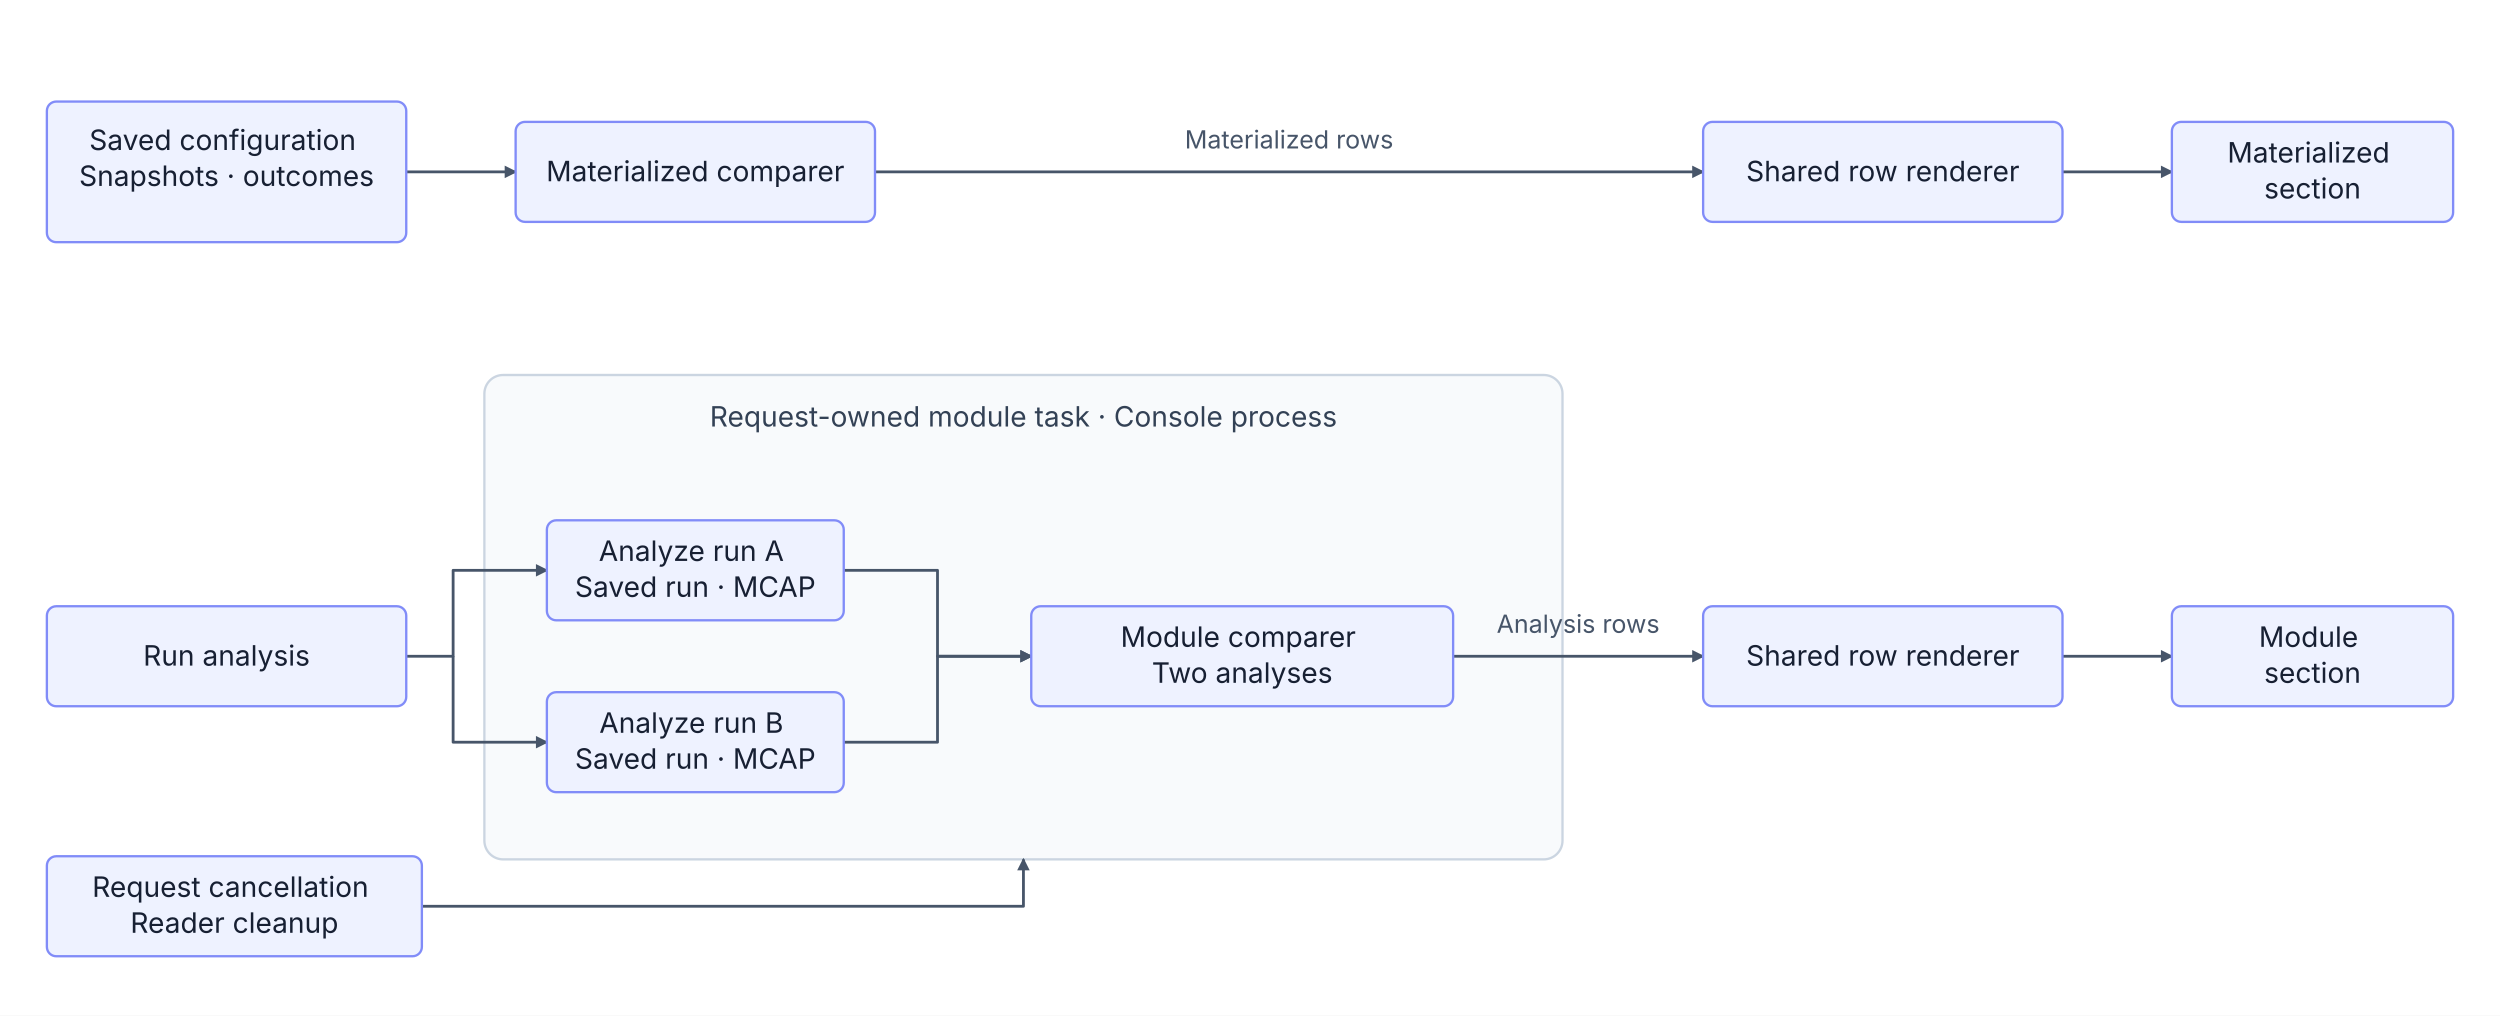
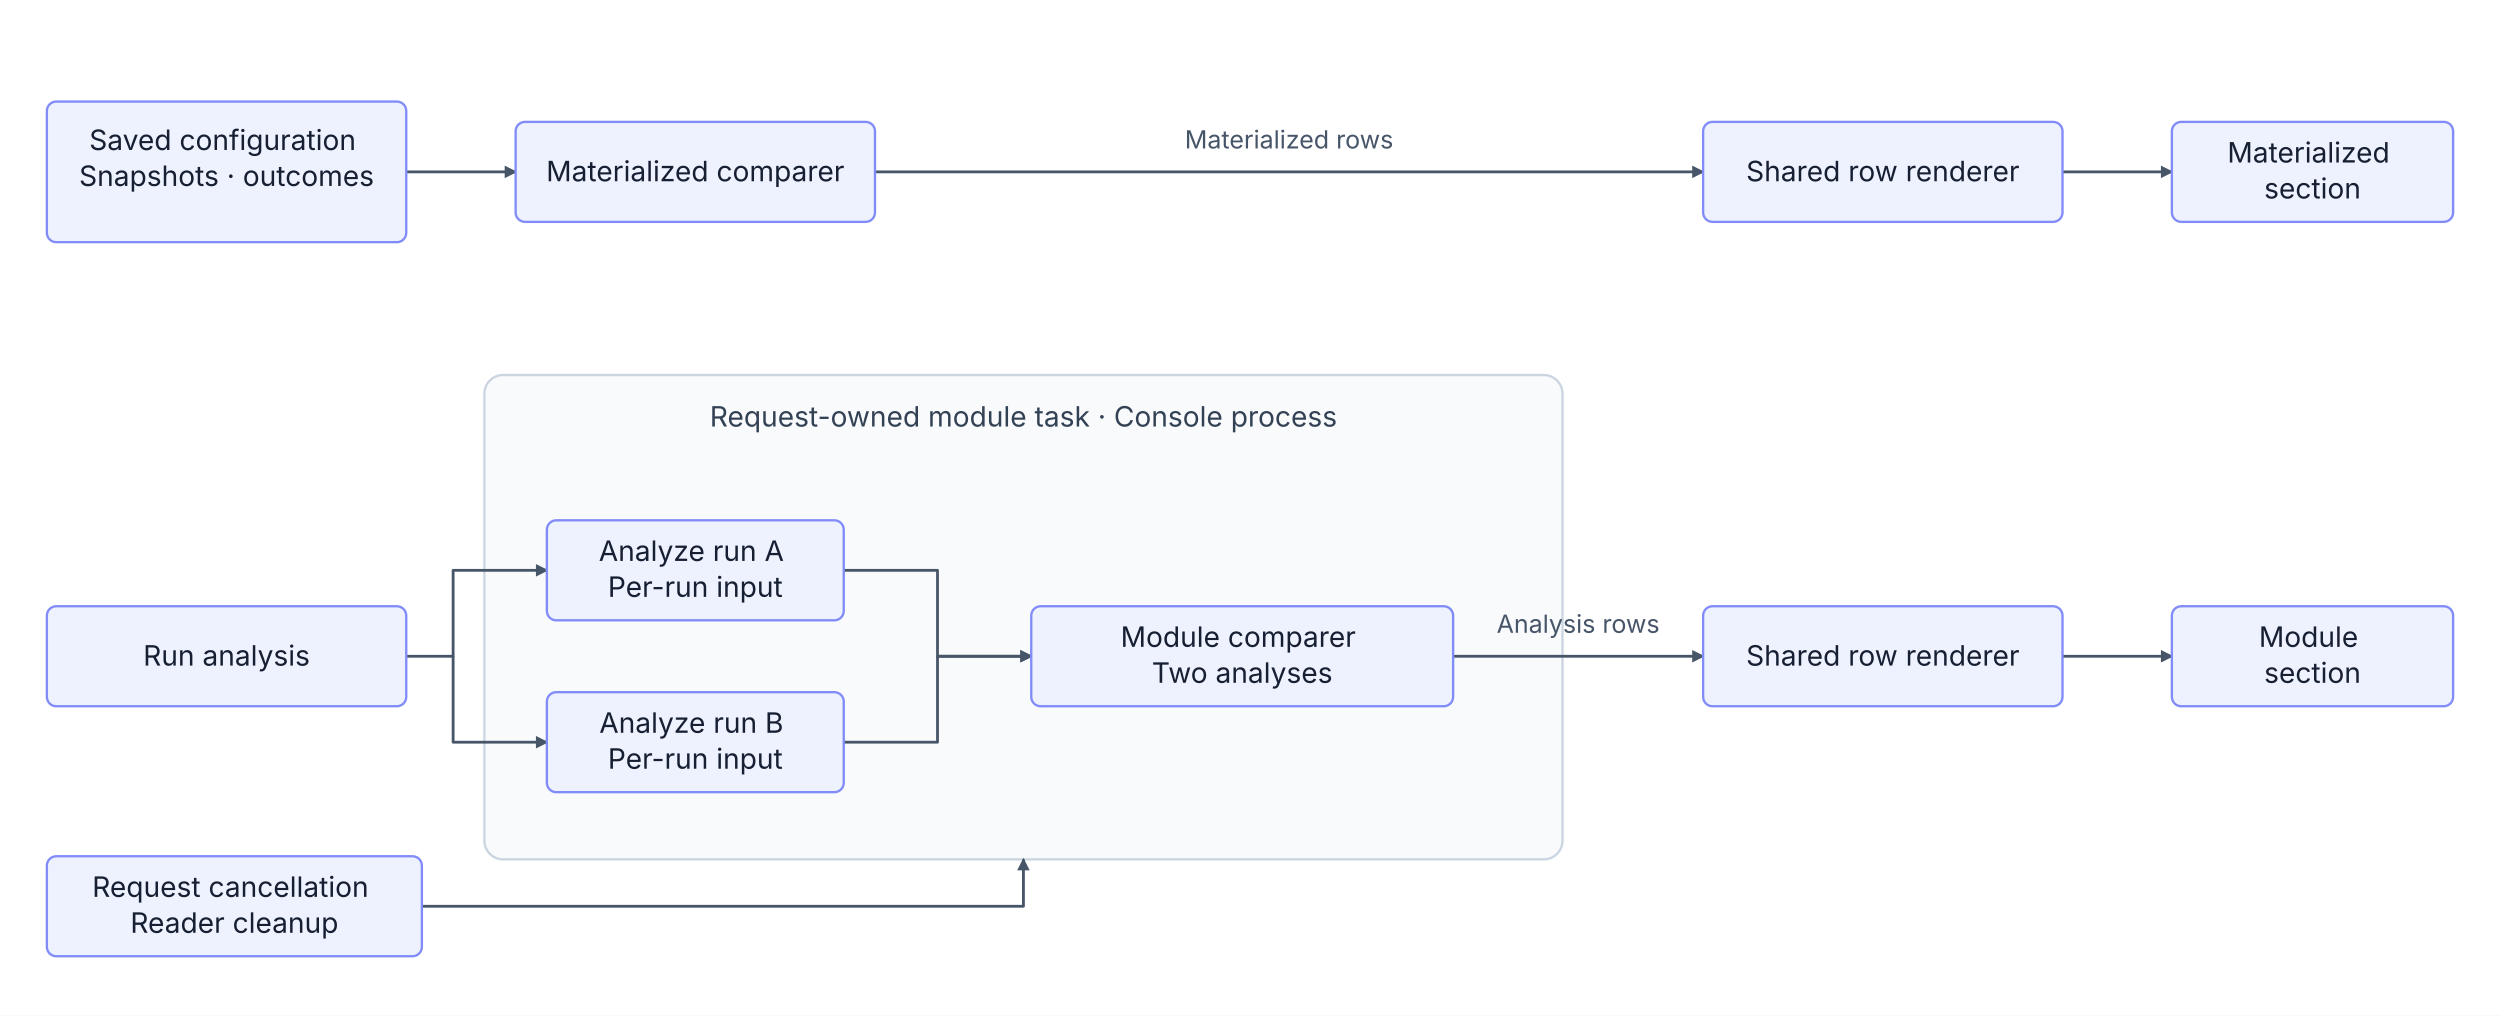
<svg xmlns="http://www.w3.org/2000/svg" width="1600" height="650" viewBox="0 0 1600 650" role="img" aria-labelledby="title desc">
  <defs>
    <marker id="arrow" markerWidth="10" markerHeight="10" refX="8" refY="5" orient="auto" markerUnits="userSpaceOnUse">
      <path d="M1 1 L9 5 L1 9 Z" fill="#475569" />
    </marker>
    <style>.node{fill:#eef2ff;stroke:#818cf8;stroke-width:1.5}.text{font:18px ui-sans-serif,system-ui,-apple-system,'Segoe UI',sans-serif;fill:#172033;text-anchor:middle}.group{font:18px ui-sans-serif,system-ui,-apple-system,'Segoe UI',sans-serif;fill:#334155;text-anchor:middle}.label{font:16px ui-sans-serif,system-ui,-apple-system,'Segoe UI',sans-serif;fill:#475569;text-anchor:middle}.edge{fill:none;stroke:#475569;stroke-width:1.8;stroke-linejoin:round;marker-end:url(#arrow)}</style>
  </defs>
  <rect width="1600" height="650" fill="white" />
  <rect x="310" y="240" width="690" height="310" rx="12" fill="#f8fafc" stroke="#cbd5e1" stroke-width="1.5" />
  <text class="group" x="655" y="273">Request-owned module task · Console process</text>
  <path class="edge" d="M260 110 H330" />
  <path class="edge" d="M560 110 H1090" />
  <path class="edge" d="M1320 110 H1390" />
  <path class="edge" d="M260 420 H290 V365 H350" />
  <path class="edge" d="M290 420 V475 H350" />
  <path class="edge" d="M540 365 H600 V420 H660" />
  <path class="edge" d="M540 475 H600 V420 H660" />
  <path class="edge" d="M930 420 H1090" />
  <path class="edge" d="M1320 420 H1390" />
  <path class="edge" d="M150 580 H655 V550" />
  <rect class="node" x="30" y="65" width="230" height="90" rx="6" />
  <text class="text" x="145" y="96">
    <tspan x="145">Saved configuration</tspan>
    <tspan x="145" dy="23">Snapshots · outcomes</tspan>
  </text>
  <rect class="node" x="330" y="78" width="230" height="64" rx="6" />
  <text class="text" x="445" y="116">Materialized comparer</text>
  <text class="label" x="825" y="95">Materialized rows</text>
  <rect class="node" x="1090" y="78" width="230" height="64" rx="6" />
  <text class="text" x="1205" y="116">Shared row renderer</text>
  <rect class="node" x="1390" y="78" width="180" height="64" rx="6" />
  <text class="text" x="1480" y="104">
    <tspan x="1480">Materialized</tspan>
    <tspan x="1480" dy="23">section</tspan>
  </text>
  <rect class="node" x="30" y="388" width="230" height="64" rx="6" />
  <text class="text" x="145" y="426">Run analysis</text>
  <rect class="node" x="350" y="333" width="190" height="64" rx="6" />
  <text class="text" x="445" y="359">
    <tspan x="445">Analyze run A</tspan>
-     <tspan x="445" dy="23">Saved run · MCAP</tspan>
+     <tspan x="445" dy="23">Per-run input</tspan>
  </text>
  <rect class="node" x="350" y="443" width="190" height="64" rx="6" />
  <text class="text" x="445" y="469">
    <tspan x="445">Analyze run B</tspan>
-     <tspan x="445" dy="23">Saved run · MCAP</tspan>
+     <tspan x="445" dy="23">Per-run input</tspan>
  </text>
  <rect class="node" x="660" y="388" width="270" height="64" rx="6" />
  <text class="text" x="795" y="414">
    <tspan x="795">Module comparer</tspan>
    <tspan x="795" dy="23">Two analyses</tspan>
  </text>
  <text class="label" x="1010" y="405">Analysis rows</text>
  <rect class="node" x="1090" y="388" width="230" height="64" rx="6" />
  <text class="text" x="1205" y="426">Shared row renderer</text>
  <rect class="node" x="1390" y="388" width="180" height="64" rx="6" />
  <text class="text" x="1480" y="414">
    <tspan x="1480">Module</tspan>
    <tspan x="1480" dy="23">section</tspan>
  </text>
  <rect class="node" x="30" y="548" width="240" height="64" rx="6" />
  <text class="text" x="150" y="574">
    <tspan x="150">Request cancellation</tspan>
    <tspan x="150" dy="23">Reader cleanup</tspan>
  </text>
</svg>
